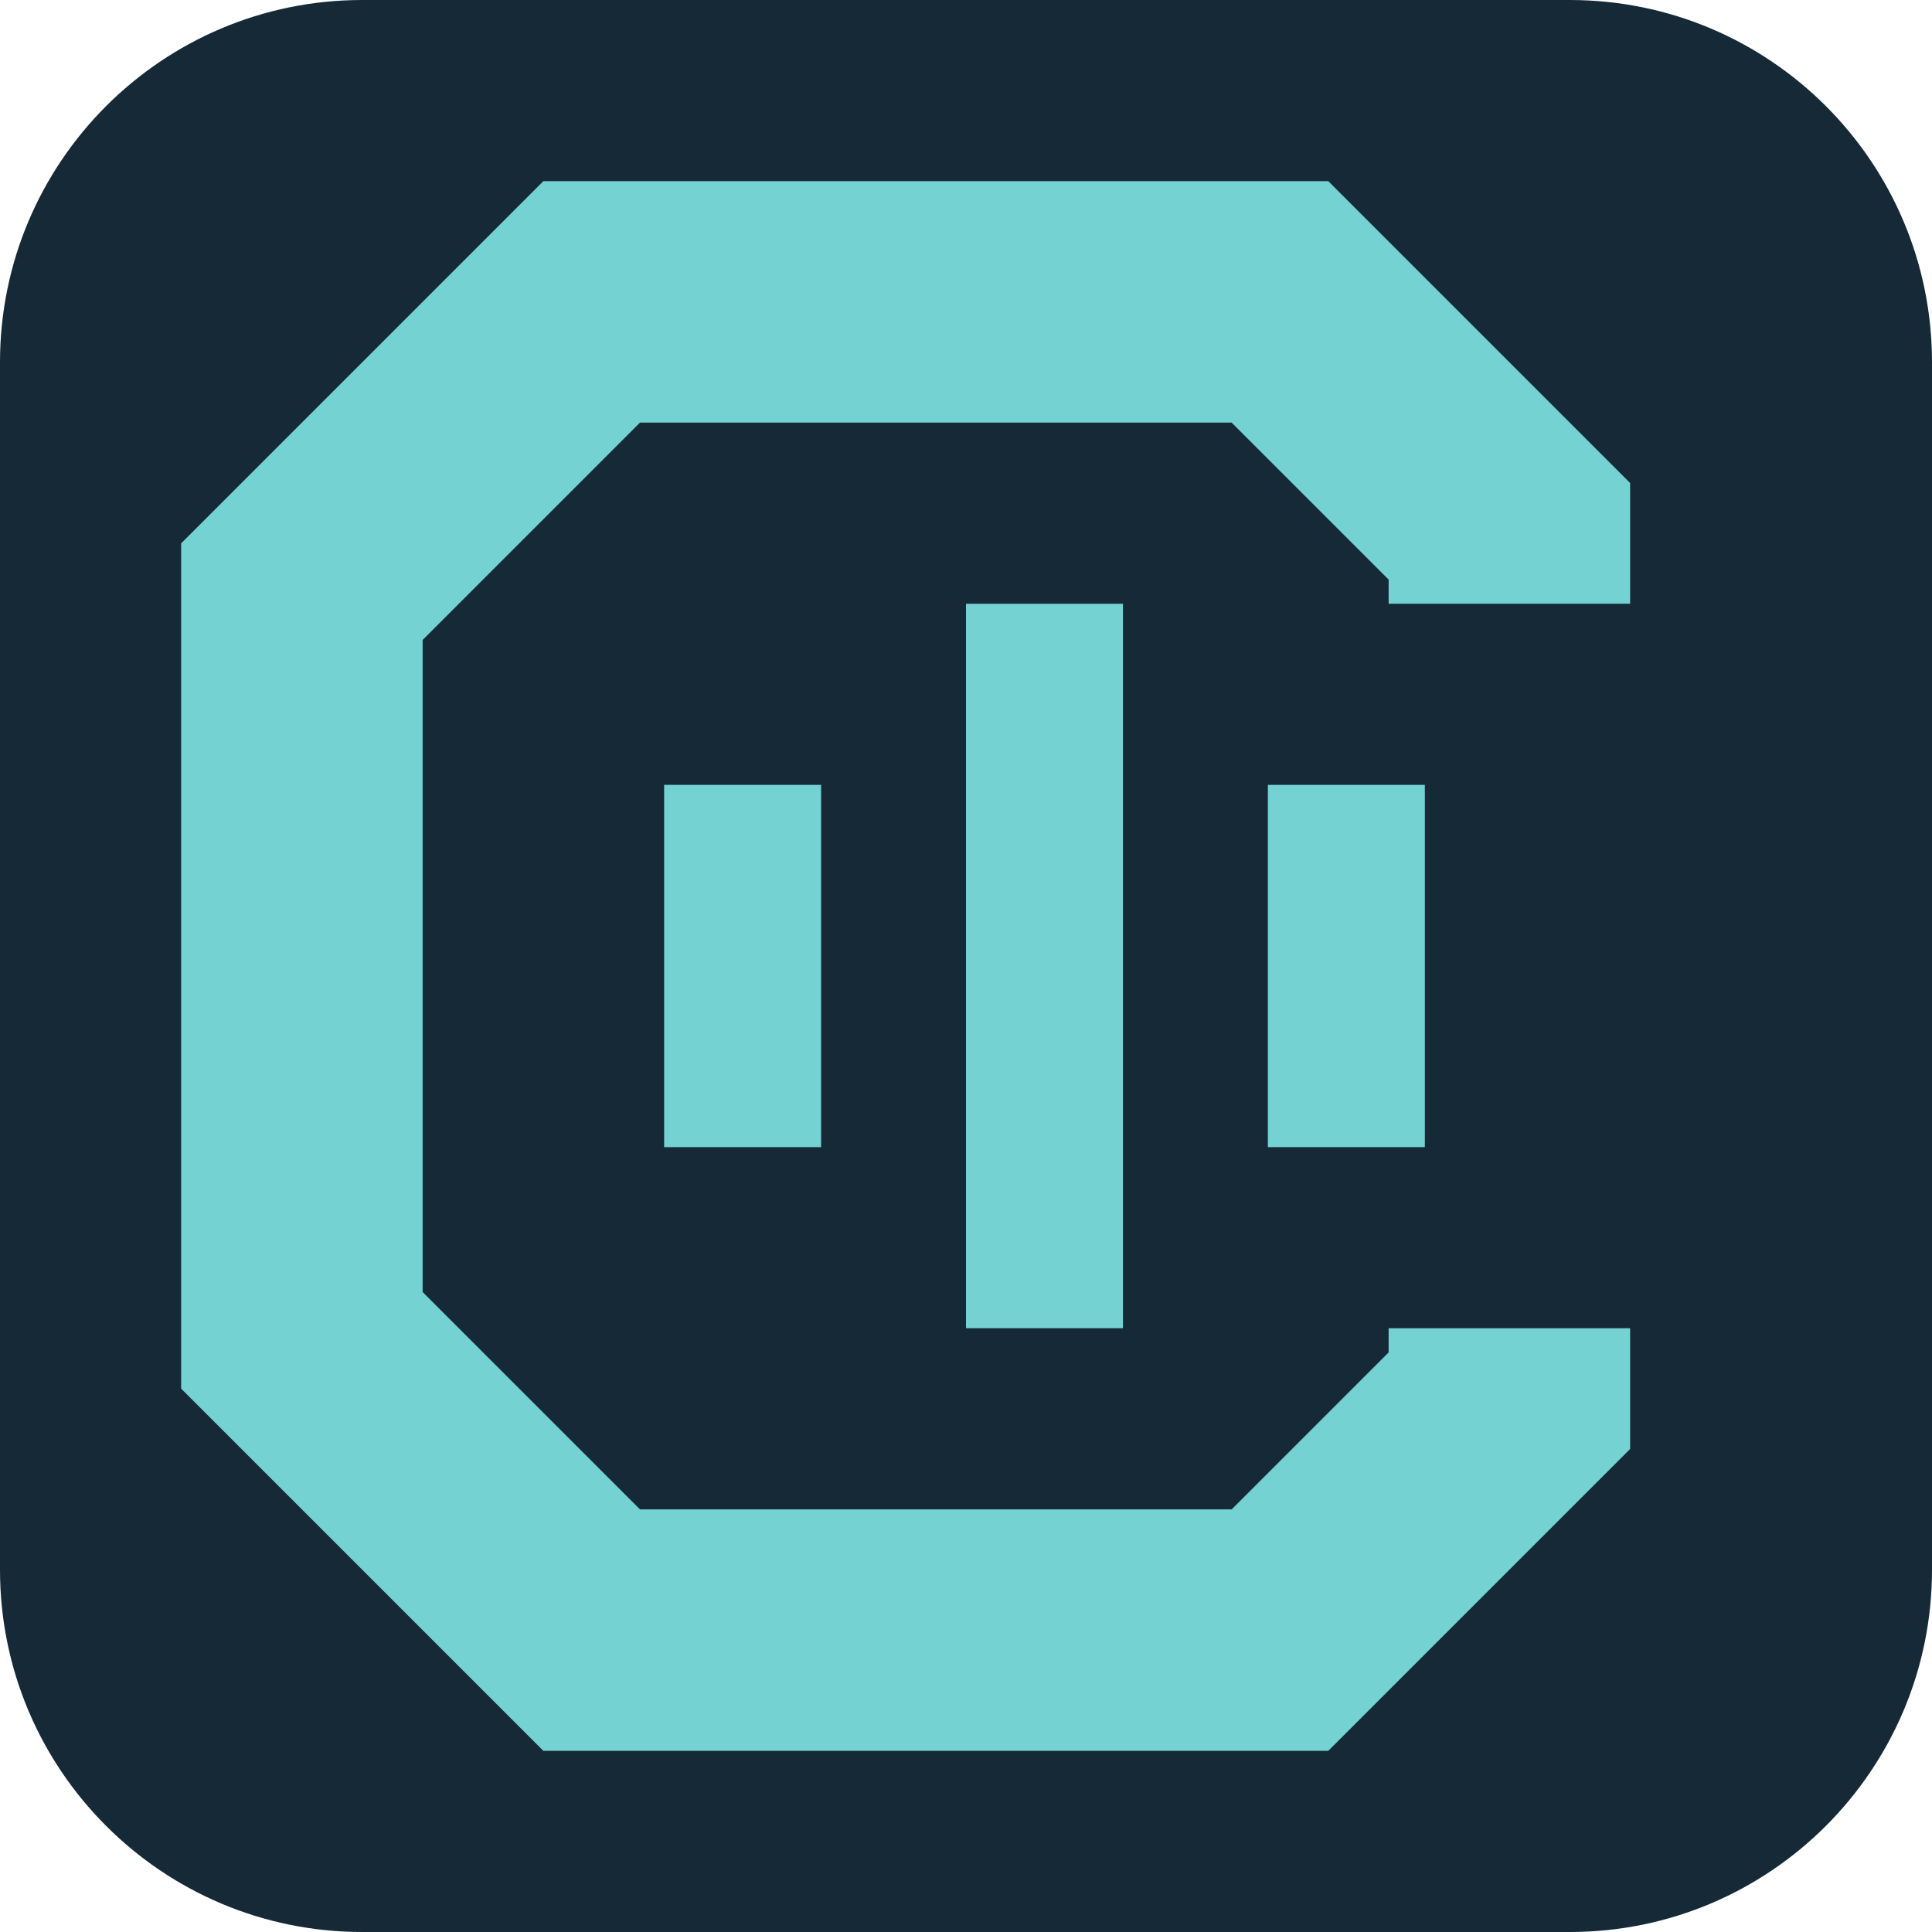
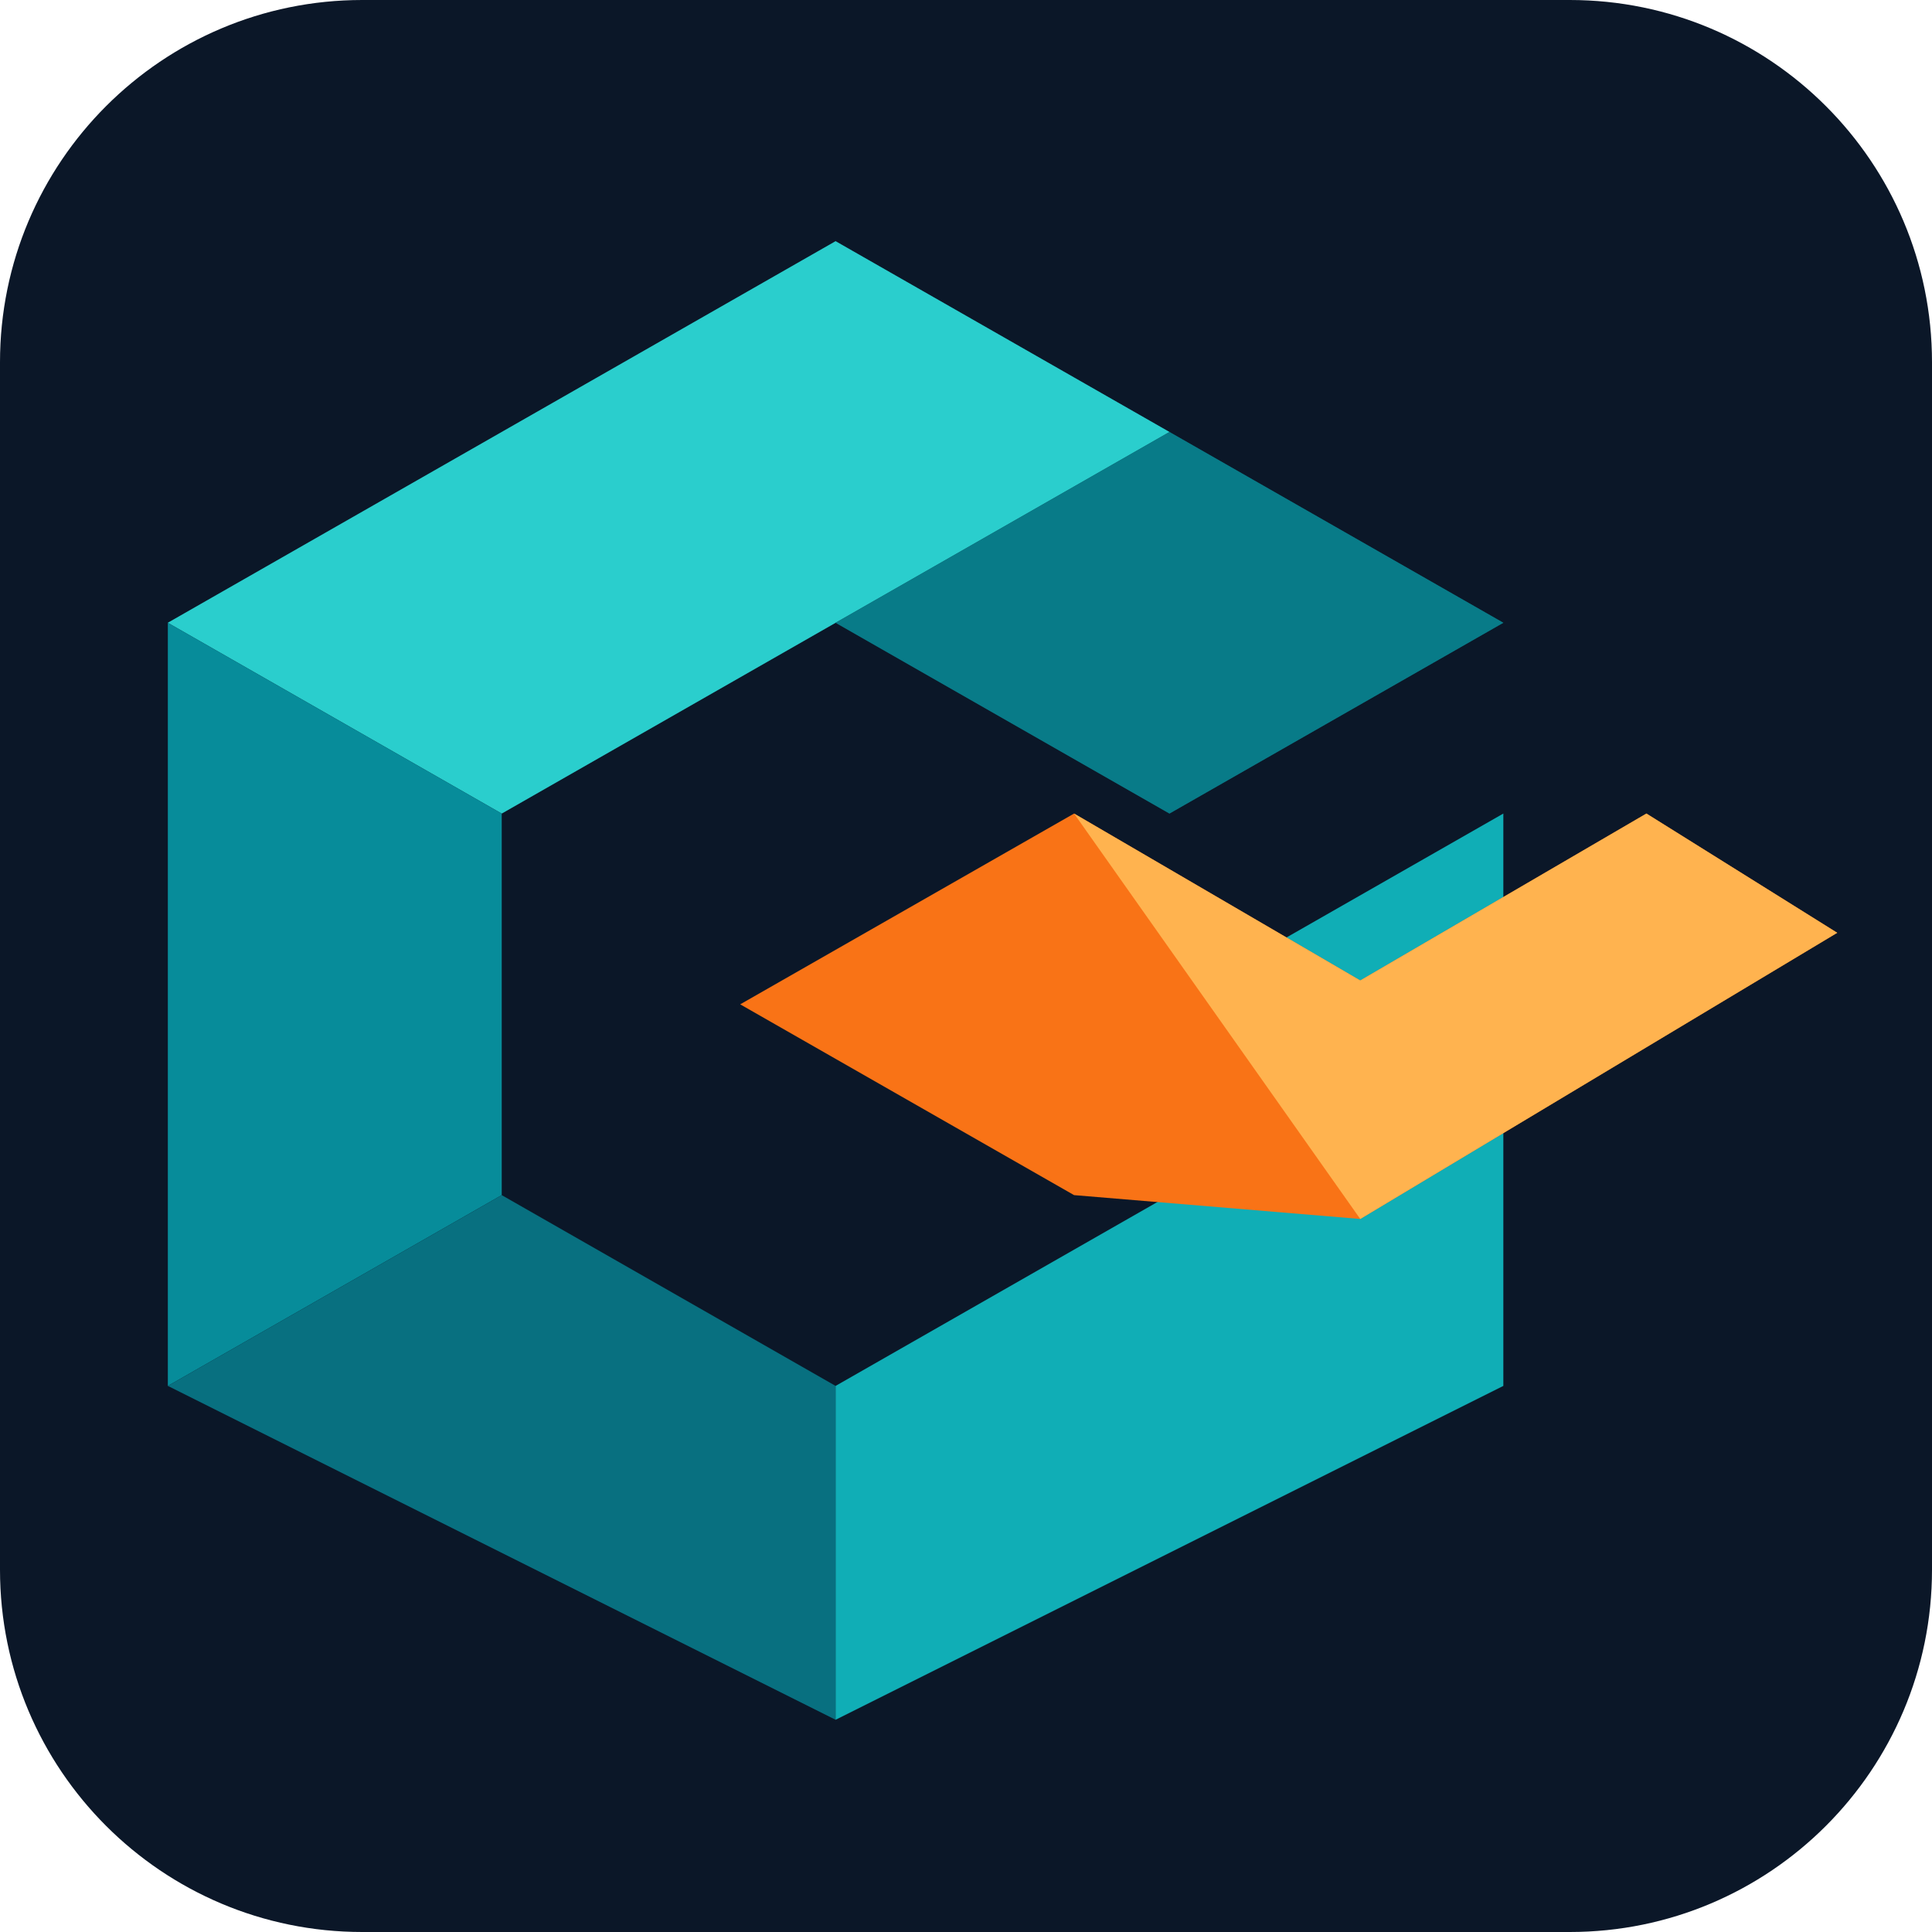
<svg xmlns="http://www.w3.org/2000/svg" viewBox="0 0 32 32">
-   <rect width="32" height="32" rx="6" fill="#152937" />
-   <g fill="#74d2d2">
-     <path d="M9 3h13l5 5v2h-4v-.4L20.4 7h-9.8L7 10.6v10.8l3.6 3.6h9.8l2.6-2.6V22h4v2l-5 5H9l-6-6V9z M11 13h2.6v6H11z M16 10h2.6v12H16z M21 13h2.6v6H21z" />
+   <rect width="32" height="32" rx="6" fill="#0b1728" />
+   <g transform="translate(1.2 3.6) scale(.79)">
+     <path fill="#38d8d5" d="M2 8.5 16 0.5 23 4.5 9 12.5Z" />
+     <path fill="#12b9bd" d="M16 .5 23 4.5 30 8.5 23 12.5 16 8.5 9 12.5 2 8.5Z" opacity=".35" />
+     <path fill="#087b88" d="M23 4.5 30 8.5 23 12.5 16 8.5Z" />
+     <path fill="#078c9a" d="M2 8.5 9 12.5 9 20.5 2 24.5Z" />
+     <path fill="#087080" d="M2 24.5 9 20.5 16 24.5 16 31.5Z" />
+     <path fill="#10aeb6" d="M16 24.5 23 20.5 23 16.5 30 12.5 30 24.5 16 31.5Z" />
+     <path fill="#f97316" d="M14 16.5 21 12.5 27 16 33 12.5 37 15 27 21 21 20.5Z" />
+     <path fill="#ffb34f" d="M21 12.5 27 16 33 12.5 37 15 27 21Z" />
  </g>
</svg>
